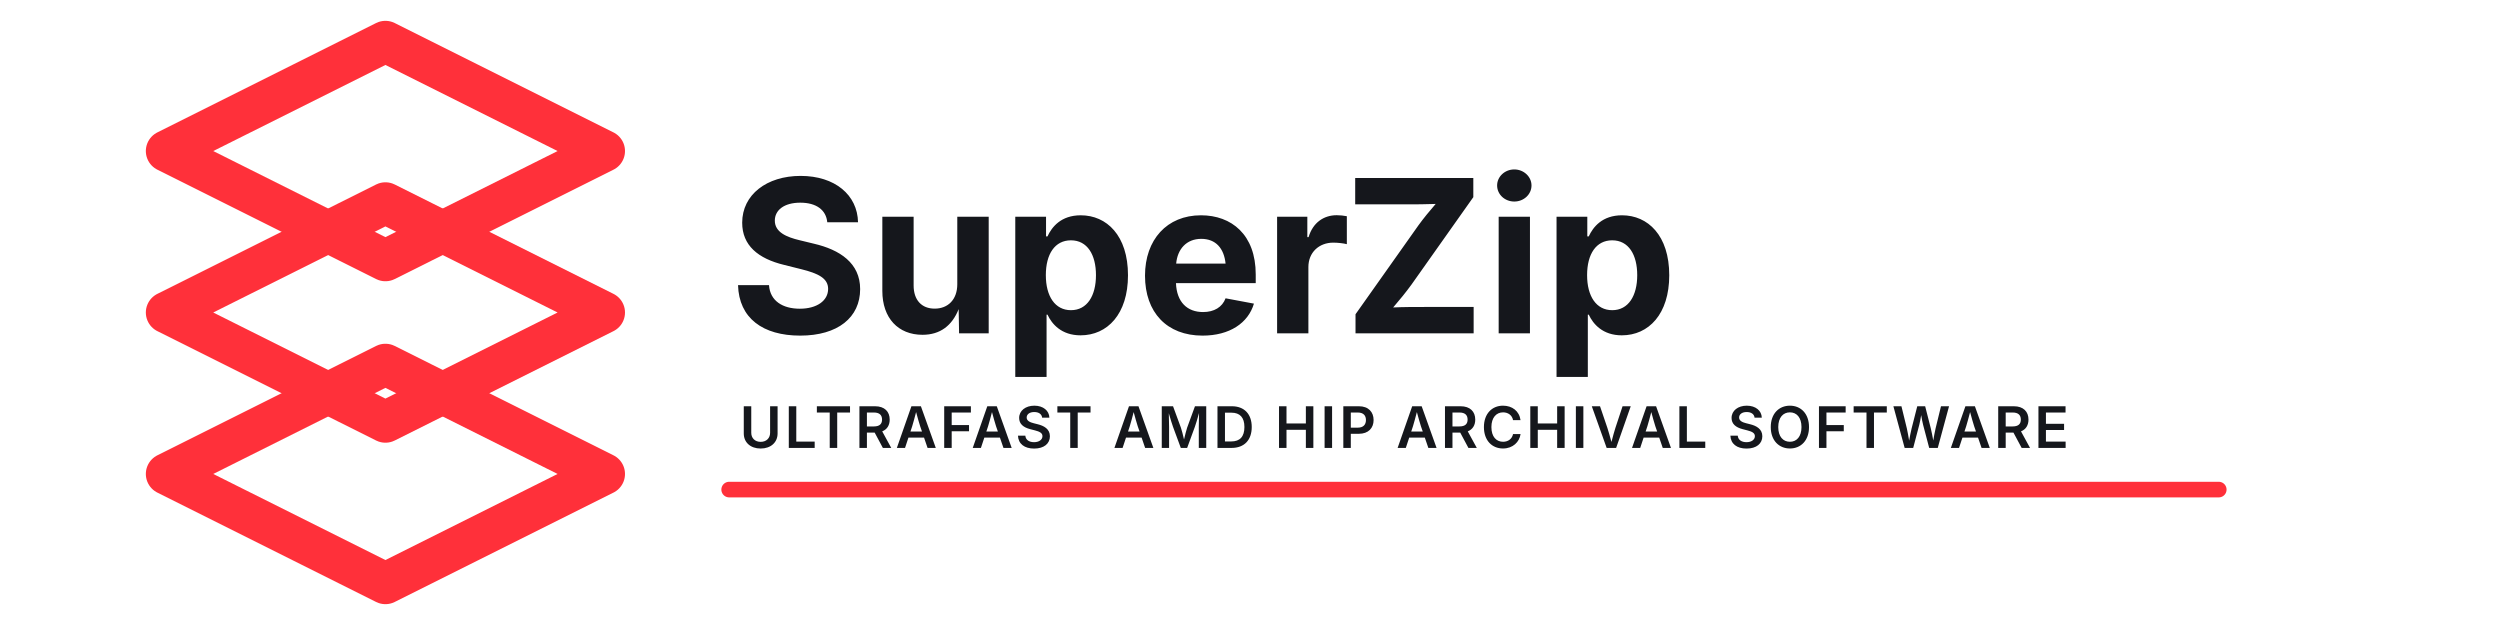
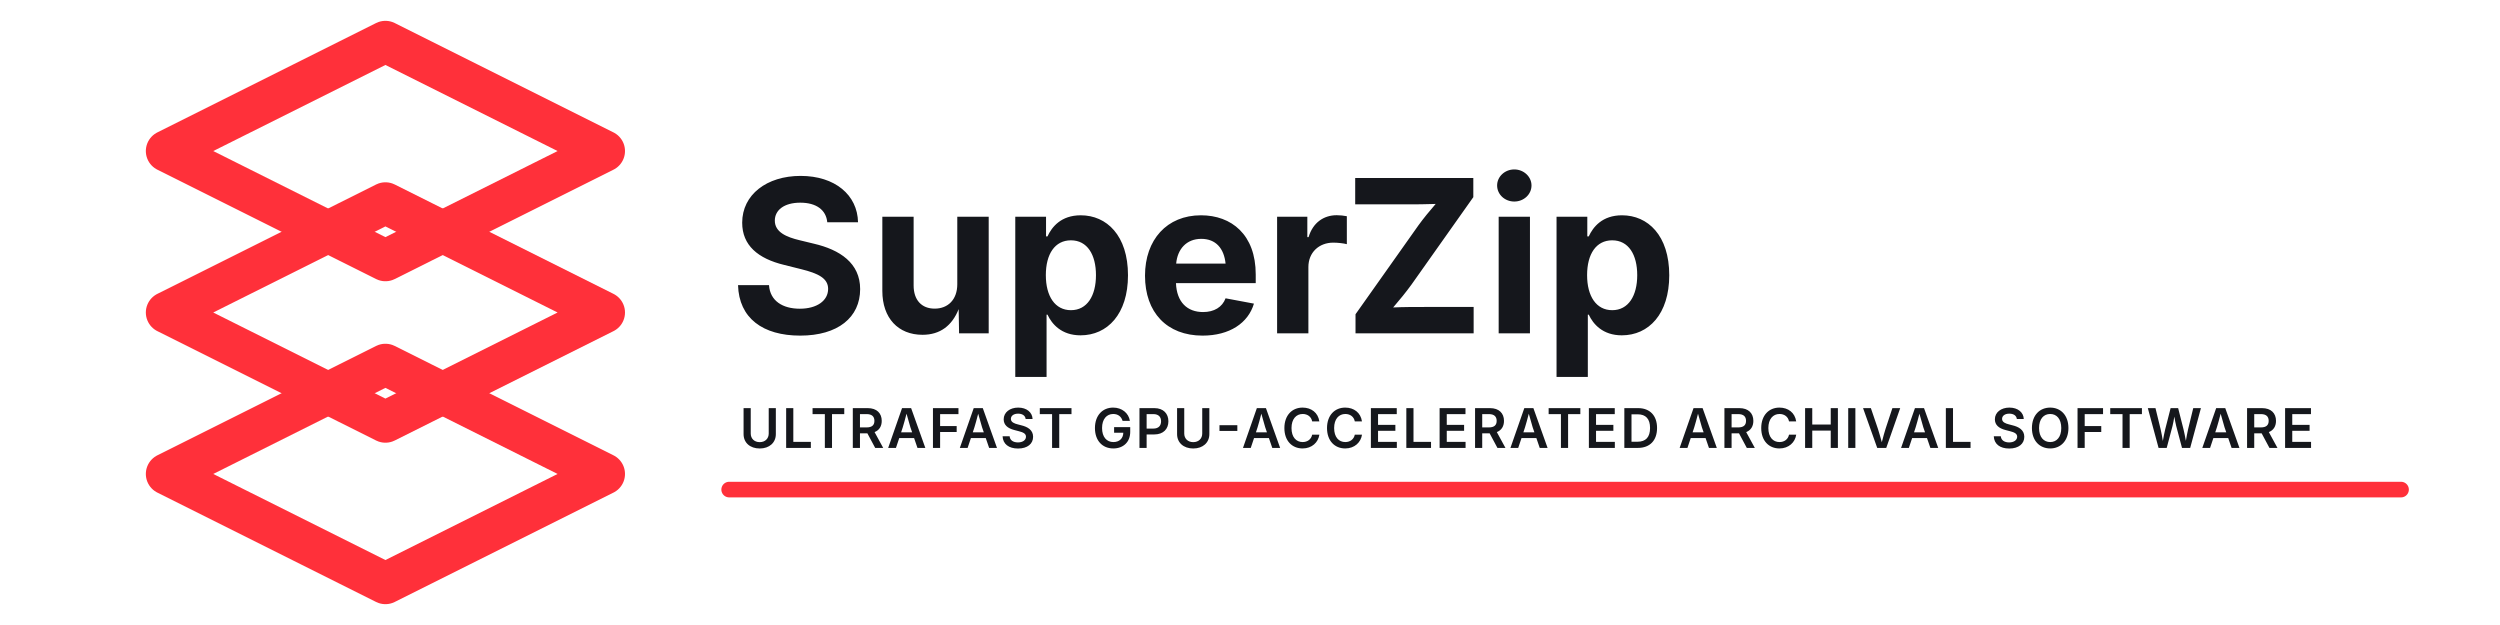
<svg xmlns="http://www.w3.org/2000/svg" width="960" height="240" viewBox="0 0 960 240" role="img" aria-labelledby="title desc">
  <rect width="960" height="240" rx="0" fill="#ffffff" />
  <g id="superzip-logo-mark" data-source-of-truth="true" transform="translate(64 16)" fill="none" stroke="#ff303a" stroke-width="16" stroke-linejoin="round" stroke-linecap="round">
    <path id="superzip-logo-layer-1" d="M84 0 L168 42 L84 84 L0 42 Z" />
    <path id="superzip-logo-layer-2" d="M84 62 L168 104 L84 146 L0 104 Z" />
    <path id="superzip-logo-layer-3" d="M84 124 L168 166 L84 208 L0 166 Z" />
  </g>
  <g fill="#15171c" font-family="Segoe UI, Inter, Arial, sans-serif" font-weight="700">
    <text x="280" y="128" font-size="82">SuperZip</text>
-     <text x="284" y="172" font-size="22" font-weight="600" letter-spacing="1.1">ULTRAFAST AMD HIP ARCHIVAL SOFTWARE</text>
+     <text x="284" y="172" font-size="21" font-weight="600" letter-spacing="0.9">ULTRAFAST GPU-ACCELERATED ARCHIVAL SOFTWARE</text>
  </g>
-   <path d="M280 188 H852" stroke="#ff303a" stroke-width="6" stroke-linecap="round" />
+   <path d="M280 188 H922" stroke="#ff303a" stroke-width="6" stroke-linecap="round" />
</svg>
